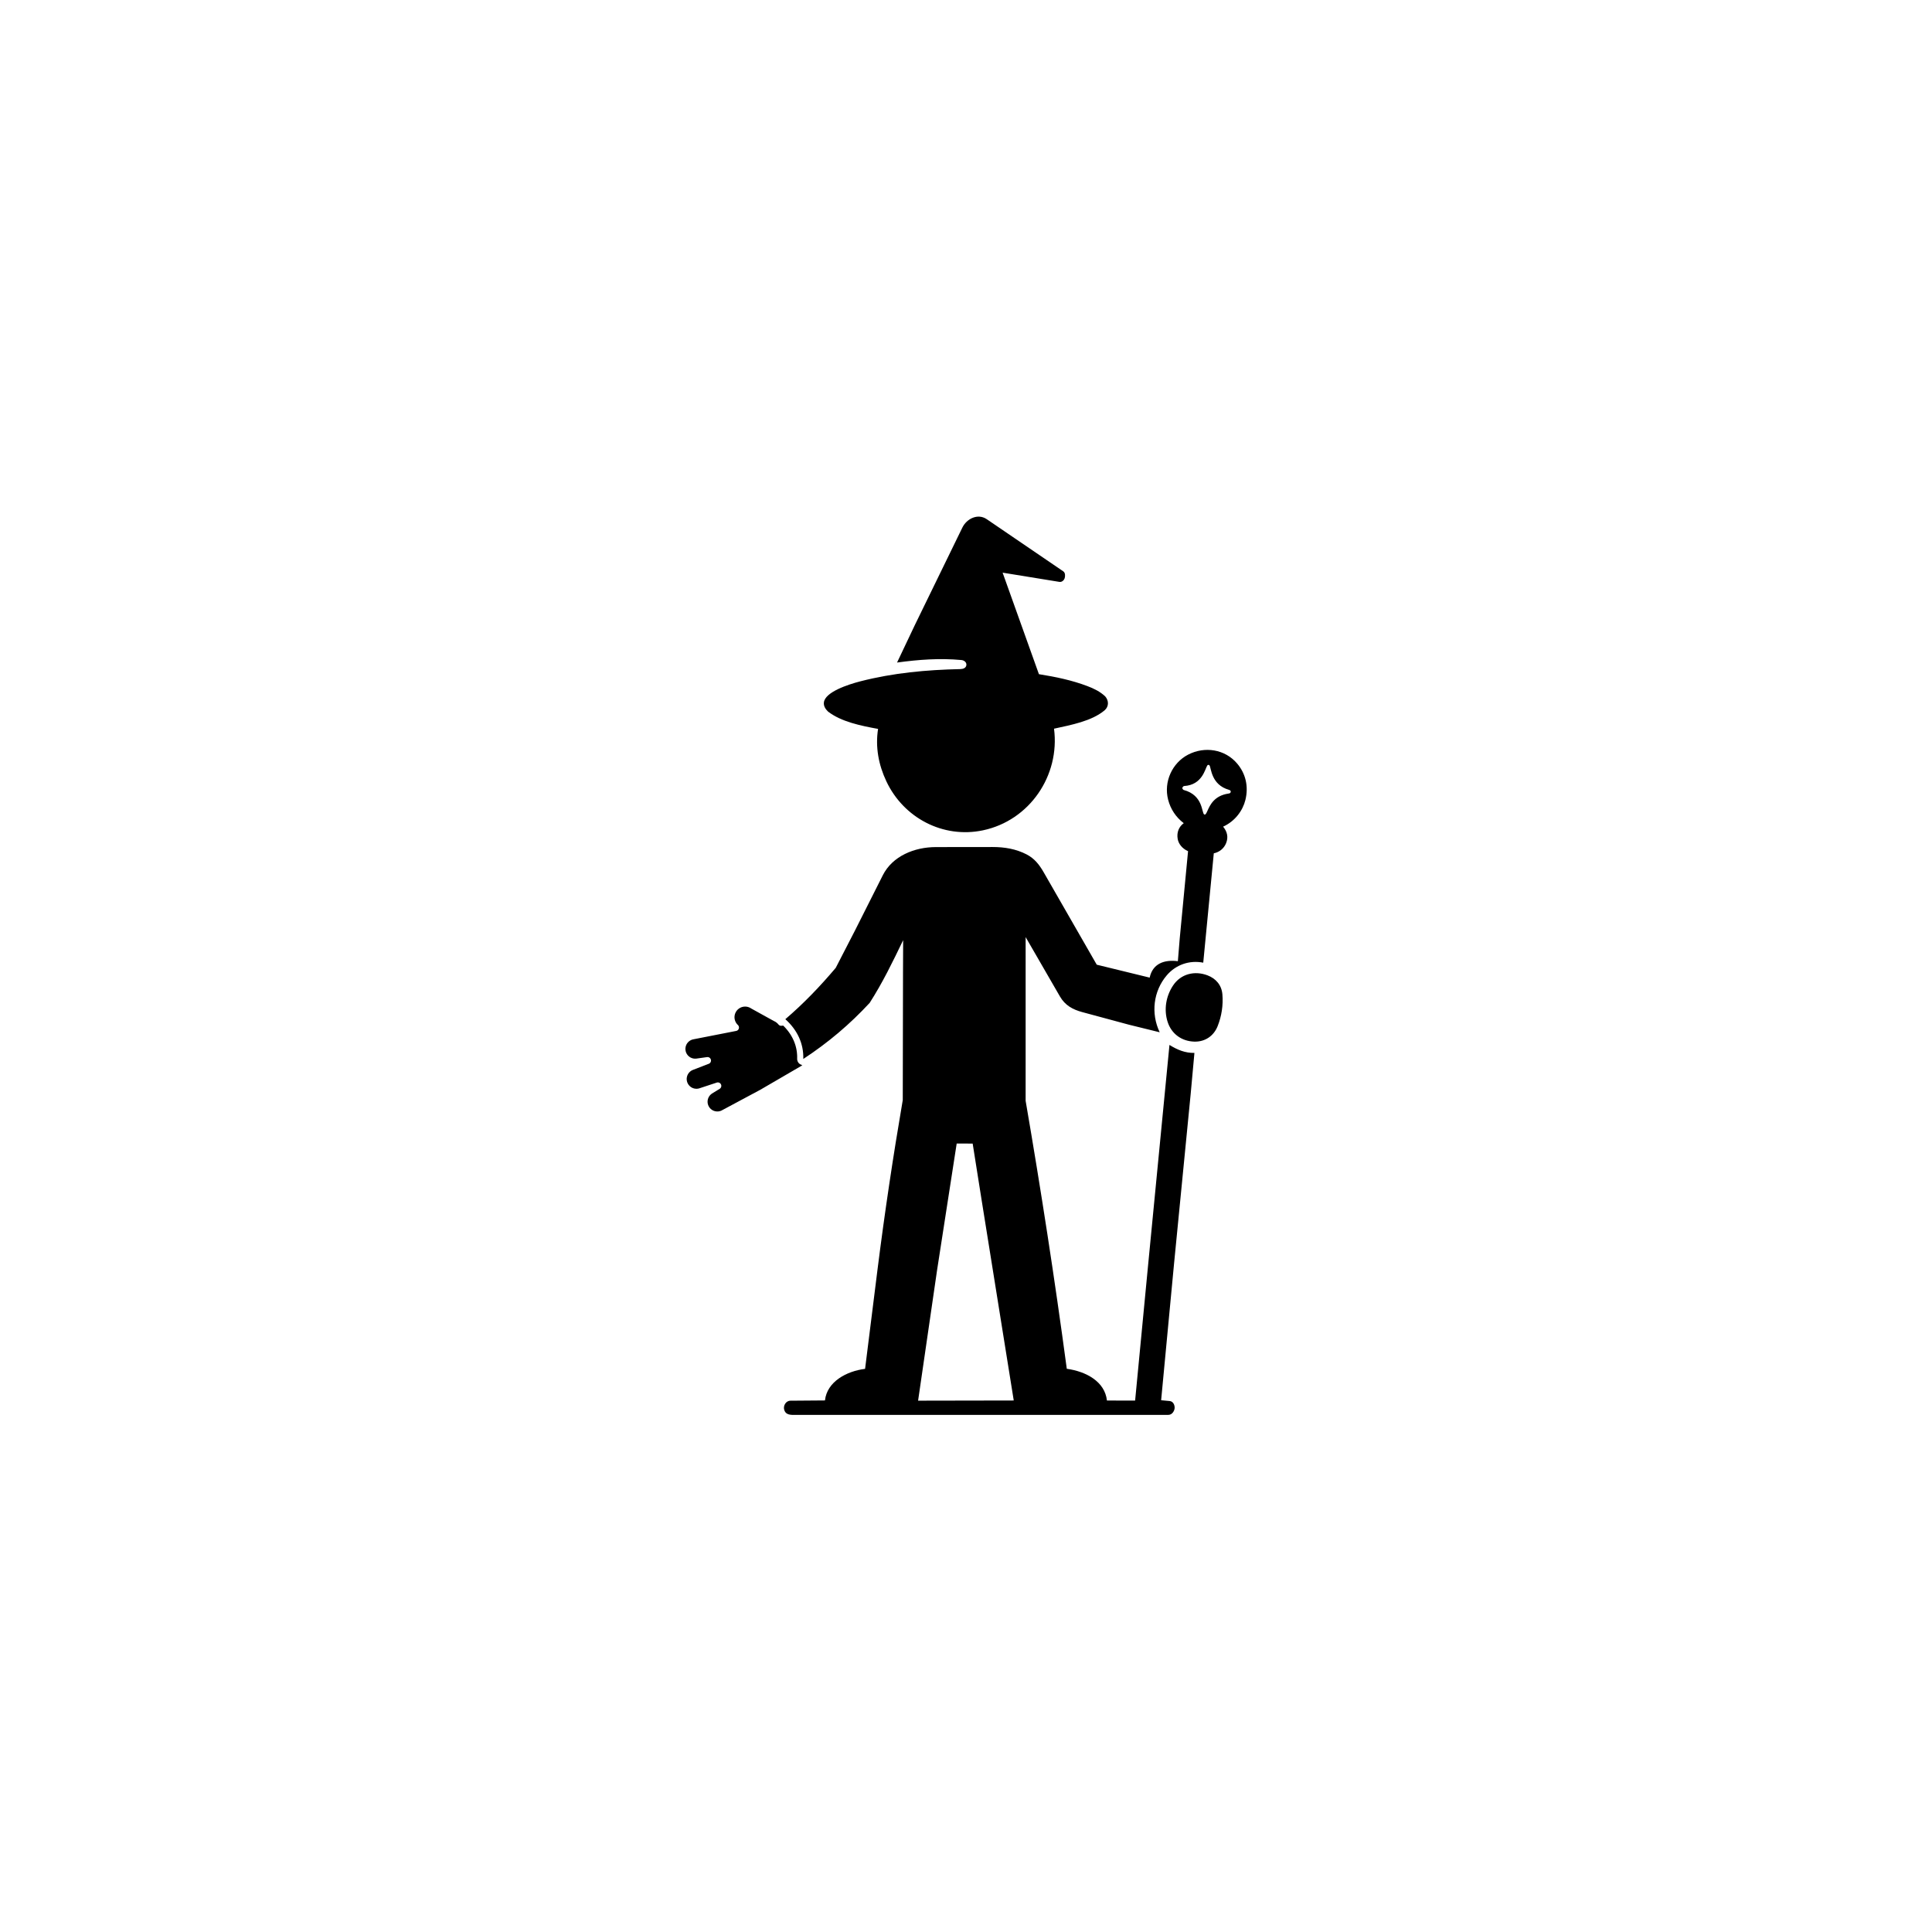
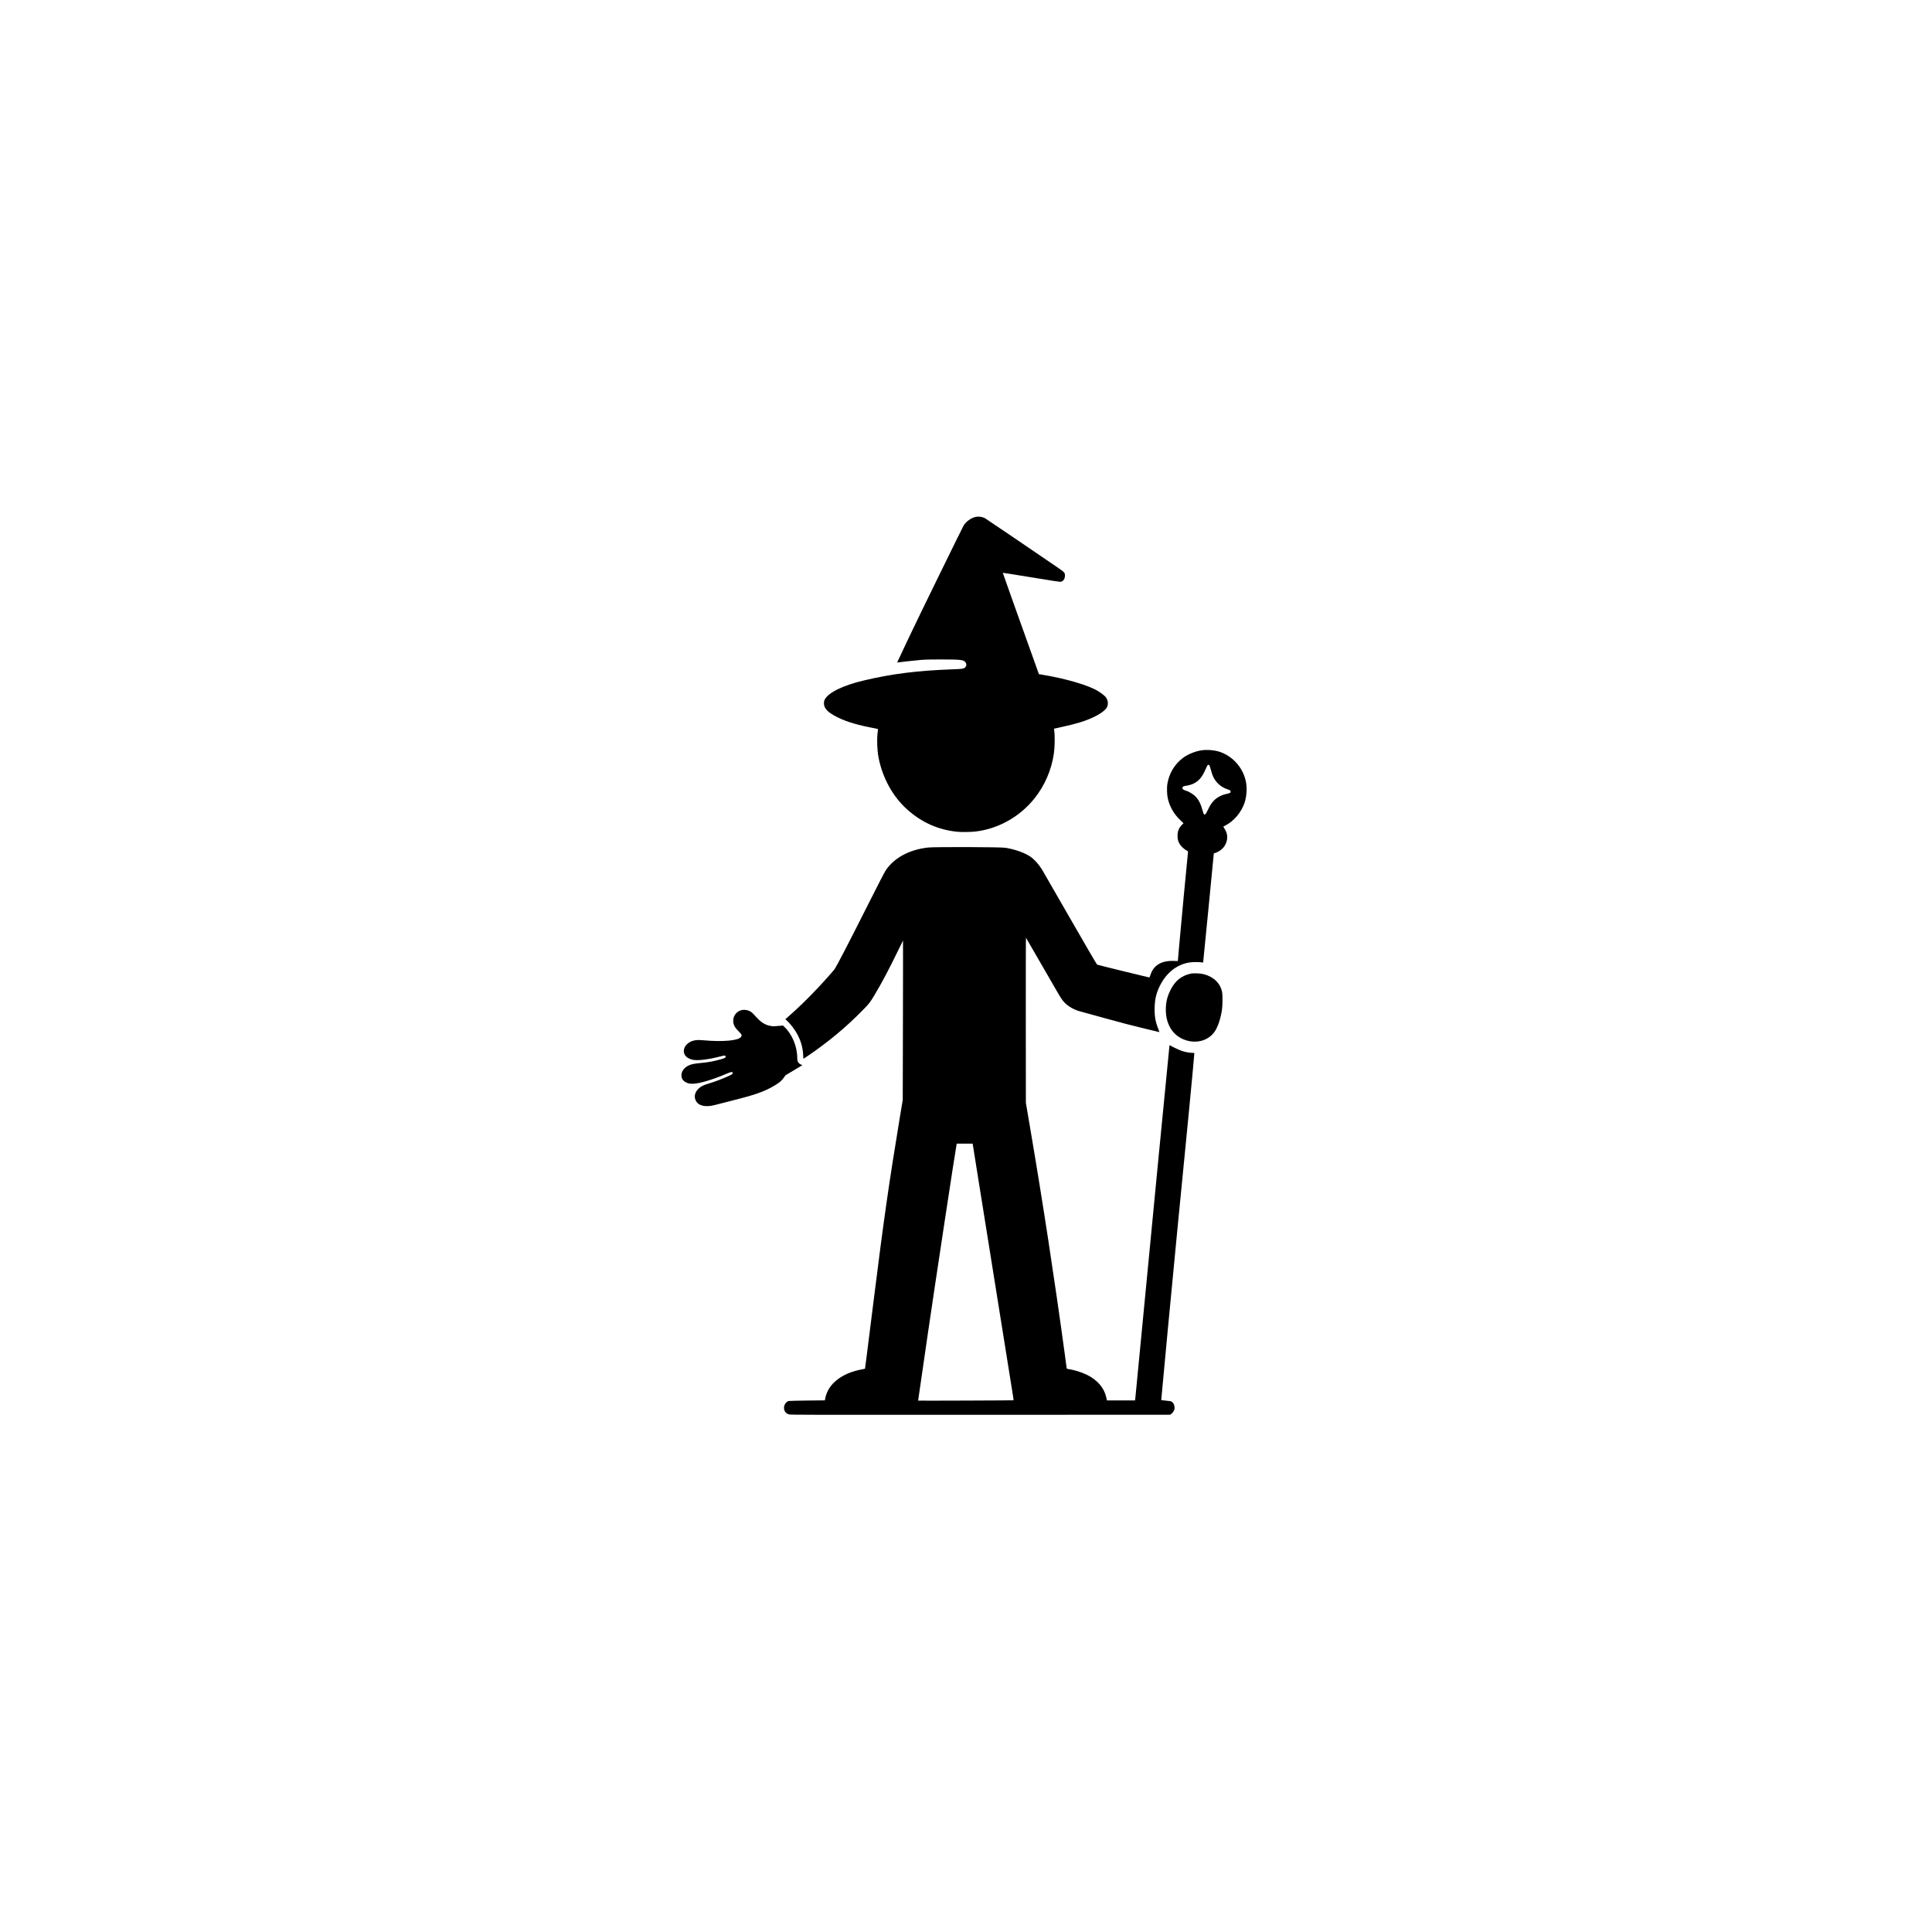
<svg xmlns="http://www.w3.org/2000/svg" width="2048" height="2048" viewBox="0 0 2048 2048" data-source-raster-sha256="6d65f8b6089470cc32b5422931e818573ca215386421e07640d423e830206e21">
-   <path transform="translate(397 397)" id="ink-compound-path" d="M477.5 1087.52C479.62 1067.63 500.45 1056.44 520.02 1054.05L533.29 948.02C540.89 887.8 549.73 828.82 559.97 769.09L560.23 633.14L560.38 599.6C549.15 622.92 538.68 644.55 524.91 666.06C504.03 688.62 481.04 708.17 454.52 725.55C455.03 709.46 448.28 694.79 435.48 683.39C454.8 666.88 472.29 648.65 488.91 628.97L509.45 589.12L538.79 530.84C549.05 510.46 572.32 500.97 595 500.94L654.98 500.87C667.83 500.85 680.04 502.9 691.23 508.7C699.66 513.07 704.73 519.61 709.41 527.77L765.6 625.61L821.7 639.32C824.87 624.39 837.21 620.06 851.59 621.91L853.56 597.81L862.39 505.29C856.09 502.51 852.24 497.43 851.37 492.19C850.23 485.35 852.63 479.4 857.82 475.6C849.48 469.25 843.85 460.73 841.26 450.7C836.36 431.68 845.6 411.66 862.53 402.91C880.06 393.85 901.57 397.15 914.49 412.47C923.37 422.98 926.73 436.5 923.17 451.01C920.46 462.03 912.4 473.45 899.54 479.29C903.97 484.61 905.3 490.48 902.67 496.9C900.6 501.99 896.03 506.24 889.67 507.55L878.49 623.47C863.66 620.58 849.31 625.74 839.81 636.9C825.66 653.5 822.72 677.11 832.33 697.26L799.73 689.23L750.29 675.89C740.01 673.11 732.03 668.72 726.56 659.26L690.22 596.36L690.21 769.89C706.46 864.43 721.03 958.49 733.84 1053.97C754.03 1056.77 774.16 1067.28 776.4 1087.62L806.27 1087.67L819.95 944.95L842.68 710.67C851.1 715.88 859.28 719.32 869.14 719.13L865.21 762.15L847.53 942.64L833.85 1087.3L842.9 1088.15C846.59 1088.5 848.33 1092.33 848.16 1095.57C848.02 1098.29 845.76 1102.82 841.51 1102.82L444.25 1102.87C438.98 1102.88 435.45 1101.81 434.24 1097.25C433.14 1093.15 435.97 1087.84 440.98 1087.8ZM644.96 483.18C602.61 492.08 560.87 470 542.59 431.26C534.3 413.7 530.78 394.9 533.79 375.67C515.38 372.32 494.77 368.11 480.75 357.29C477.99 354.63 475.9 351.39 476.37 347.54C477.7 336.63 501.52 328.69 515.18 325.19C549.88 316.3 584.97 313.04 620.89 312.27C624.09 312.21 626.73 311.11 627.32 308.47C627.99 305.46 625.46 302.97 622.01 302.65C599.16 300.54 576.92 302.17 553.91 305.32L572.71 265.71L623.16 162.22C627.69 152.93 639.45 146.86 648.99 153.36L730.15 208.67C732.48 210.26 732.18 214.06 731.59 215.96C731.04 217.73 728.9 220.3 725.99 219.82L665.81 210.04L704.3 317.66C722.21 320.52 739.15 324.03 755.7 330.3C762.71 332.96 769.25 336.16 774.6 341.24C778.49 345.76 778.55 351.96 773.94 355.96C760.13 367.51 738.53 371.43 720.31 375.44C726.8 425.17 694.34 472.8 644.96 483.18ZM677.61 1087.58L643.89 877.19L634.07 815.24L617.13 815.19L596.35 949.33L576.22 1087.76ZM367.81 780.23L366.55 780.72L365.23 781.05L363.89 781.2L362.54 781.17L361.2 780.97L359.9 780.59L358.76 780.11L357.6 779.42L356.53 778.59L355.58 777.63L354.76 776.55L354.09 775.37L353.58 774.11L353.24 772.8L353.12 772.02L353.06 770.78L353.1 769.99L353.27 768.77L353.46 767.99L353.88 766.83L354.21 766.11L354.91 764.95L355.68 763.98L356.64 763.03L357.72 762.21L366.07 757.08L366.62 756.6L367.07 756.02L367.39 755.37L367.57 754.66L367.62 754.18L367.57 753.45L367.37 752.75L367.05 752.1L366.76 751.71L366.24 751.2L365.84 750.92L365.4 750.7L364.71 750.48L363.99 750.4L363.5 750.42L363.02 750.51L344.41 756.65L343.1 756.98L341.75 757.13L340.4 757.1L339.06 756.9L337.76 756.52L336.52 755.98L335.93 755.65L334.91 754.95L333.9 754.05L333.02 753.03L332.27 751.9L331.64 750.57L331.41 749.93L331.11 748.74L330.93 747.27L330.92 746.59L331.02 745.36L331.33 743.92L331.74 742.76L332.02 742.15L332.78 740.88L333.18 740.34L334.01 739.42L334.6 738.88L335.58 738.14L336.27 737.73L337.38 737.2L354.34 730.65L354.78 730.44L355.19 730.18L355.56 729.87L355.89 729.51L356.17 729.11L356.39 728.67L356.55 728.22L356.65 727.74L356.69 727.01L356.57 726.29L356.32 725.61L355.94 724.99L355.62 724.62L355.26 724.3L354.64 723.91L353.95 723.66L353.48 723.56L352.99 723.54L352.51 723.57L341.19 725.15L340.4 725.22L339.04 725.2L337.7 724.99L336.4 724.62L335.16 724.08L334.57 723.75L333.56 723.05L332.46 722.06L332.01 721.56L331.27 720.57L330.55 719.29L330.09 718.14L329.9 717.49L329.63 716.04L329.57 714.81L329.59 714.13L329.81 712.67L330.18 711.37L330.72 710.13L331.42 708.97L332.27 707.92L333.24 706.98L334.33 706.17L335.51 705.52L336.77 705.02L337.98 704.72L383.38 695.83L384.08 695.62L384.72 695.27L385.11 694.98L385.45 694.63L385.87 694.04L386.08 693.6L386.23 693.14L386.32 692.66L386.35 692.18L386.31 691.69L386.14 690.98L385.94 690.54L385.69 690.12L385.39 689.74L384.25 688.56L383.44 687.47L383.06 686.84L382.42 685.52L381.95 684.12L381.66 682.55L381.59 681.2L381.62 680.46L381.85 678.88L382.03 678.17L382.48 676.89L383.21 675.47L383.97 674.36L384.45 673.79L385.04 673.17L386.07 672.29L387.41 671.42L388.63 670.84L389.44 670.55L390.15 670.35L391.48 670.1L393.07 670.02L394.42 670.12L395.26 670.27L396.68 670.68L398.03 671.27L399.49 672.14L423.06 685.17L424.75 686.03L425.57 686.55L426.79 687.52L427.48 688.19L428.54 689.37L428.92 689.69L429.33 689.95L430.01 690.24L430.49 690.35L430.98 690.39L433.24 690.19L434.52 691.47L435.76 692.81L437.51 694.86L439.12 696.95L440.6 699.09L441.95 701.28L443.16 703.51L444.24 705.78L445.19 708.09L446 710.44L446.47 712.03L447.06 714.44L447.38 716.07L447.74 718.55L447.96 721.07L448.03 722.77L448.02 725.41L448.06 726.26L448.21 727.11L448.64 728.32L449.29 729.42L449.85 730.07L450.48 730.65L451.19 731.13L451.95 731.52L452.76 731.81L453.5 731.97L452.71 732.67L451.9 733.21L409.06 758.14ZM893.78 690.68C889.65 701.18 880.38 707.49 869 707.16C855.65 706.78 844.78 698.98 840.7 686.14C836.57 673.14 839 658.91 846.53 647.61C854.71 635.34 869.31 631.69 883.07 636.93C891.94 640.31 897.98 647.3 898.79 657.05C899.75 668.67 897.96 680.07 893.78 690.68ZM905.06 444.24C906.42 444.04 907.47 443.77 907.63 442.33C907.72 441.41 907.22 440.67 905.78 440.26C886.8 434.86 886.99 417.1 885.16 414.4C884.57 413.52 883.34 413.63 882.83 414.36C880.46 417.7 877.7 435.04 858.22 436.22C857.29 436.27 856.27 437.8 856.29 438.46C856.31 438.95 857.14 440.24 857.74 440.4C878.77 446.03 876.62 465.01 879.55 466.37C880.92 467.01 881.75 465.18 883.03 462.32C885.64 456.51 890.16 446.47 905.06 444.24Z" fill="#000000" fill-rule="nonzero" />
+   <path transform="translate(397 397)" id="ink-compound-path" d="M 637.81 150.84 C 632.92 151.66, 627.51 155.39, 624.53 160 C 623.39 161.76, 575.9 258.86, 568.66 274.22 C 567.2 277.31, 563.32 285.5, 560.04 292.42 C 556.75 299.34, 554.06 305.08, 554.06 305.18 C 554.06 305.28, 554.45 305.28, 554.92 305.19 C 556.42 304.88, 572.1 303.17, 578.75 302.59 C 583.81 302.16, 588.38 302.04, 600.47 302.04 C 622.49 302.05, 625.19 302.42, 626.82 305.68 C 627.74 307.54, 627.52 309.02, 626.09 310.45 C 624.61 311.93, 623.34 312.13, 613.1 312.5 C 575.54 313.83, 548.62 317.21, 518.33 324.41 C 496.62 329.57, 481.3 337.03, 477.37 344.36 C 476.61 345.78, 476.45 346.44, 476.43 348.42 C 476.37 354.17, 480.61 358.42, 491.89 363.88 C 501.16 368.37, 512.71 371.73, 530.08 375 C 532.1 375.38, 533.75 375.78, 533.74 375.89 C 533.74 376, 533.53 377.78, 533.28 379.84 C 532.42 387.04, 532.82 398.21, 534.23 405.63 C 538.32 427.28, 549.27 447.25, 564.6 461.02 C 579.92 474.79, 597.37 482.59, 617.5 484.68 C 621.86 485.13, 631.42 485.06, 636.25 484.54 C 660.76 481.88, 683.83 469.07, 699.56 449.38 C 710.49 435.7, 717.56 419.35, 720.13 401.88 C 721.18 394.68, 721.34 382.65, 720.45 376.71 L 720.26 375.45 727.08 373.95 C 735.69 372.07, 742.54 370.36, 747.34 368.9 C 762.07 364.44, 773.89 357.82, 776.47 352.56 C 778.12 349.19, 777.46 344.71, 774.85 341.62 C 773.77 340.35, 769.95 337.42, 767.02 335.61 C 756.94 329.4, 732.46 322.22, 707.7 318.2 L 704.3 317.65 697.82 299.53 C 694.25 289.56, 685.61 265.4, 678.61 245.84 C 671.61 226.27, 665.93 210.23, 665.99 210.19 C 666.05 210.14, 669.47 210.66, 673.59 211.33 C 725.74 219.82, 726.35 219.91, 727.63 219.62 C 730.24 219.04, 731.88 216.55, 731.88 213.18 C 731.88 210.02, 731.53 209.65, 723.58 204.2 C 694.82 184.51, 648.04 152.77, 646.96 152.23 C 644.33 150.89, 640.74 150.35, 637.81 150.84 M 877.31 398.28 C 870.64 399.13, 862.43 402.39, 857.18 406.27 C 848.23 412.9, 842.29 422.75, 840.43 434.06 C 839.83 437.67, 840.02 445.17, 840.79 448.75 C 842.75 457.85, 847.12 465.61, 854 472.22 L 857.57 475.66 855.7 477.6 C 852.52 480.91, 851.25 484.2, 851.25 489.09 C 851.25 492.75, 851.95 495.3, 853.69 497.99 C 855.2 500.32, 858.46 503.33, 860.72 504.47 C 862.36 505.29, 862.45 505.39, 862.31 506.34 C 861.96 508.7, 853.39 599.8, 852.68 608.75 C 852.24 614.16, 851.81 619.3, 851.71 620.17 L 851.53 621.75 846.94 621.62 C 833.97 621.26, 825.7 626.3, 822.49 636.54 C 821.79 638.77, 821.55 639.2, 821.06 639.11 C 818.41 638.63, 766.56 625.86, 766.01 625.55 C 765.55 625.3, 755.35 607.82, 737.23 576.25 C 721.8 549.35, 708.36 526.04, 707.37 524.44 C 704.04 519.07, 699.21 513.76, 695.16 511.03 C 688.98 506.87, 679.15 503.39, 668.75 501.67 C 663.86 500.86, 593.46 500.64, 586.73 501.41 C 566.66 503.71, 550.66 512.41, 541.78 525.84 C 540.55 527.7, 534.21 539.94, 525.62 557.03 C 502.61 602.78, 489.23 628.59, 487.38 630.78 C 473.74 646.91, 456.2 665.05, 442.37 677.31 C 439.63 679.73, 436.96 682.11, 436.43 682.58 L 435.47 683.44 436.67 684.43 C 437.33 684.98, 439 686.7, 440.38 688.26 C 449.22 698.25, 454.06 709.86, 454.43 721.95 C 454.48 723.8, 454.61 725.31, 454.71 725.31 C 454.81 725.31, 456.99 723.89, 459.56 722.14 C 481.29 707.36, 500.04 691.73, 517.62 673.72 C 524.82 666.35, 525.04 666.06, 530.36 657.19 C 537.7 644.95, 545.27 630.68, 554.4 611.88 C 557.53 605.43, 560.15 600.09, 560.23 600 C 560.3 599.92, 560.26 637.89, 560.15 684.38 L 559.94 768.91 556.71 788.44 C 545.36 857.07, 539.89 895.31, 529.24 980.47 C 521.97 1038.52, 520.03 1053.82, 519.93 1053.92 C 519.88 1053.96, 518.23 1054.3, 516.25 1054.67 C 495.28 1058.64, 480.99 1069.85, 477.93 1084.74 L 477.37 1087.43 458.77 1087.63 C 448.53 1087.74, 439.66 1087.96, 439.06 1088.12 C 436.41 1088.84, 434.07 1092.11, 434.07 1095.12 C 434.06 1098.86, 435.94 1101.39, 439.39 1102.31 C 441.28 1102.8, 453.93 1102.83, 642.39 1102.75 L 843.38 1102.66 844.74 1101.71 C 845.66 1101.05, 846.42 1100.12, 847.14 1098.74 C 848.09 1096.91, 848.18 1096.53, 848.05 1094.69 C 847.88 1092.35, 847.04 1090.46, 845.63 1089.27 C 844.52 1088.33, 844.12 1088.25, 838.35 1087.69 C 835.98 1087.46, 834 1087.22, 833.95 1087.15 C 833.82 1087, 846.99 947.99, 850.9 908.13 C 862.3 792.01, 865.26 761.57, 867.04 742.06 C 868.15 729.88, 869.06 719.72, 869.06 719.48 C 869.06 719.17, 868.51 719.06, 866.93 719.06 C 864.04 719.06, 859.49 718.25, 856.09 717.12 C 853.41 716.24, 846.46 713.02, 843.99 711.53 C 843.35 711.14, 842.78 710.88, 842.72 710.96 C 842.58 711.13, 821.62 927.39, 812.97 1017.97 C 809.45 1054.75, 806.49 1085.44, 806.39 1086.17 L 806.21 1087.5 791.31 1087.5 L 776.41 1087.5 775.74 1084.44 C 773.51 1074.22, 766.41 1065.9, 755.16 1060.35 C 749.55 1057.58, 741.48 1055.09, 735.23 1054.2 C 734.41 1054.09, 733.75 1053.83, 733.75 1053.62 C 733.75 1053.41, 732.77 1046.08, 731.57 1037.33 C 720.68 957.6, 708.52 878.17, 695.38 800.94 L 690.47 772.03 690.39 684.39 C 690.34 635.4, 690.43 596.88, 690.58 597.05 C 690.81 597.3, 697.28 608.49, 717.04 642.81 C 728.23 662.24, 728.59 662.82, 731.57 665.88 C 735.16 669.57, 740.51 672.76, 746.25 674.63 C 747.88 675.16, 759.41 678.34, 771.88 681.7 C 784.34 685.06, 795.52 688.08, 796.72 688.42 C 800.34 689.42, 831.97 697.2, 832.06 697.1 C 832.11 697.06, 831.53 695.47, 830.78 693.59 C 827.77 686.07, 826.73 679.87, 826.97 670.94 C 827.2 662.2, 828.7 655.81, 832.21 648.59 C 839.08 634.48, 850.08 625.6, 863.56 623.29 C 866.72 622.75, 874.08 622.65, 876.57 623.13 C 877.48 623.3, 878.29 623.38, 878.37 623.3 C 878.45 623.22, 881.03 597.16, 884.1 565.4 C 887.16 533.64, 889.68 507.64, 889.68 507.63 C 889.69 507.61, 890.28 507.42, 891.02 507.2 C 895.05 505.99, 899.22 502.87, 901.21 499.56 C 904.91 493.42, 904.82 486.97, 900.96 481.29 C 900.23 480.21, 899.68 479.28, 899.74 479.23 C 899.8 479.18, 900.62 478.75, 901.56 478.27 C 910.82 473.62, 918.75 464.34, 922.24 454.06 C 924.38 447.77, 925.04 439.22, 923.91 432.66 C 921.35 417.89, 910.73 405.23, 896.67 400.21 C 891.28 398.28, 883.44 397.5, 877.31 398.28 M 883.21 414.01 C 882.99 414.14, 882.05 415.99, 881.1 418.11 C 879.02 422.77, 877.85 424.9, 876.05 427.24 C 872.44 431.94, 867.6 434.72, 861.14 435.8 C 857.39 436.44, 857.33 436.46, 856.72 437.38 C 856.29 438.05, 856.26 438.33, 856.57 439.08 C 856.93 439.94, 858.01 440.52, 860.94 441.41 C 862.36 441.84, 865.44 443.49, 867.37 444.86 C 872.27 448.34, 875.33 453.28, 877.49 461.2 C 878.55 465.12, 878.97 466.15, 879.6 466.39 C 880.58 466.77, 881.37 465.77, 883.3 461.7 C 885.57 456.91, 887.2 454.37, 889.66 451.78 C 892.99 448.27, 898.1 445.58, 903.46 444.52 C 906.68 443.88, 907.5 443.42, 907.5 442.22 C 907.5 441.04, 906.96 440.64, 904.04 439.66 C 896.84 437.25, 891.08 431.79, 888.4 424.86 C 887.87 423.49, 887.02 420.75, 886.51 418.76 C 885.28 414.03, 884.63 413.1, 883.21 414.01 M 865.04 635.15 C 855.31 637.36, 848.83 642.57, 843.99 652.06 C 840.6 658.72, 839.15 664.16, 838.86 671.25 C 838.15 688.37, 846.15 701.3, 860.17 705.72 C 871.99 709.45, 883.97 705.89, 890.46 696.73 C 893.88 691.91, 896.86 683.1, 898.33 673.44 C 899.01 668.98, 899.1 657.79, 898.48 654.69 C 896.62 645.36, 889.84 638.65, 879.38 635.76 C 875.62 634.73, 868.27 634.42, 865.04 635.15 M 388.73 673.86 C 383.72 675.22, 380.23 679.79, 380.23 685 C 380.23 689.14, 381.81 692.15, 386.32 696.61 C 389.37 699.61, 389.74 700.62, 388.41 702.31 C 385.4 706.14, 369.16 707.57, 349.08 705.77 C 342.82 705.21, 340.15 705.38, 336.74 706.55 C 333.21 707.77, 329.96 710.52, 328.73 713.36 C 326.07 719.43, 329.84 724.99, 337.62 726.47 C 342.89 727.47, 354.08 726.1, 366.23 722.96 C 371.13 721.69, 371.29 721.68, 372.02 722.49 C 373.39 724, 371.09 725.07, 361.56 727.33 C 356.76 728.48, 351.78 729.26, 345.78 729.84 C 338.44 730.53, 335.64 731.12, 332.73 732.58 C 328.43 734.73, 325.69 738.25, 325.39 742.02 C 325.09 745.71, 326.63 748.5, 329.9 750.22 C 332.6 751.64, 334.53 751.99, 338.56 751.78 C 345.13 751.45, 359.59 747.06, 372.41 741.52 C 377.93 739.14, 379.44 738.87, 379.63 740.25 C 379.79 741.33, 379.19 741.83, 375.94 743.36 C 369.5 746.37, 360.89 749.64, 353.91 751.72 C 348.81 753.24, 346.15 754.55, 343.84 756.68 C 339.6 760.61, 338.42 765.17, 340.51 769.58 C 343.15 775.18, 350.79 777.01, 360.63 774.39 C 362.6 773.87, 370.64 771.82, 378.49 769.84 C 402.23 763.86, 411.5 760.71, 421.25 755.32 C 428.42 751.35, 431.21 749.14, 433.95 745.25 L 435.68 742.8 443.39 738.23 C 447.63 735.72, 451.64 733.32, 452.3 732.9 L 453.51 732.13 451.99 731.42 C 449.2 730.11, 448.13 728.24, 448.13 724.69 C 448.13 712.29, 442.78 699.4, 434.32 691.38 L 432.97 690.1 430.47 690.33 C 423.65 690.97, 422.87 691, 420.63 690.65 C 413.76 689.58, 409.53 686.81, 402.59 678.86 C 401.53 677.64, 399.99 676.2, 399.17 675.66 C 396.2 673.69, 392.03 672.97, 388.73 673.86 M 617.03 816.02 C 616.06 820.17, 594.09 964.83, 586.26 1018.69 C 580.75 1056.55, 576.25 1087.62, 576.25 1087.72 C 576.25 1087.91, 677.25 1087.54, 677.45 1087.35 C 677.5 1087.29, 677.26 1085.44, 676.91 1083.23 C 666.3 1017.17, 642.24 866.82, 638.89 845.63 C 636.41 829.9, 634.29 816.64, 634.19 816.17 L 634.01 815.31 625.61 815.31 L 617.2 815.31 617.03 816.02" fill="#000000" fill-rule="evenodd" />
</svg>
